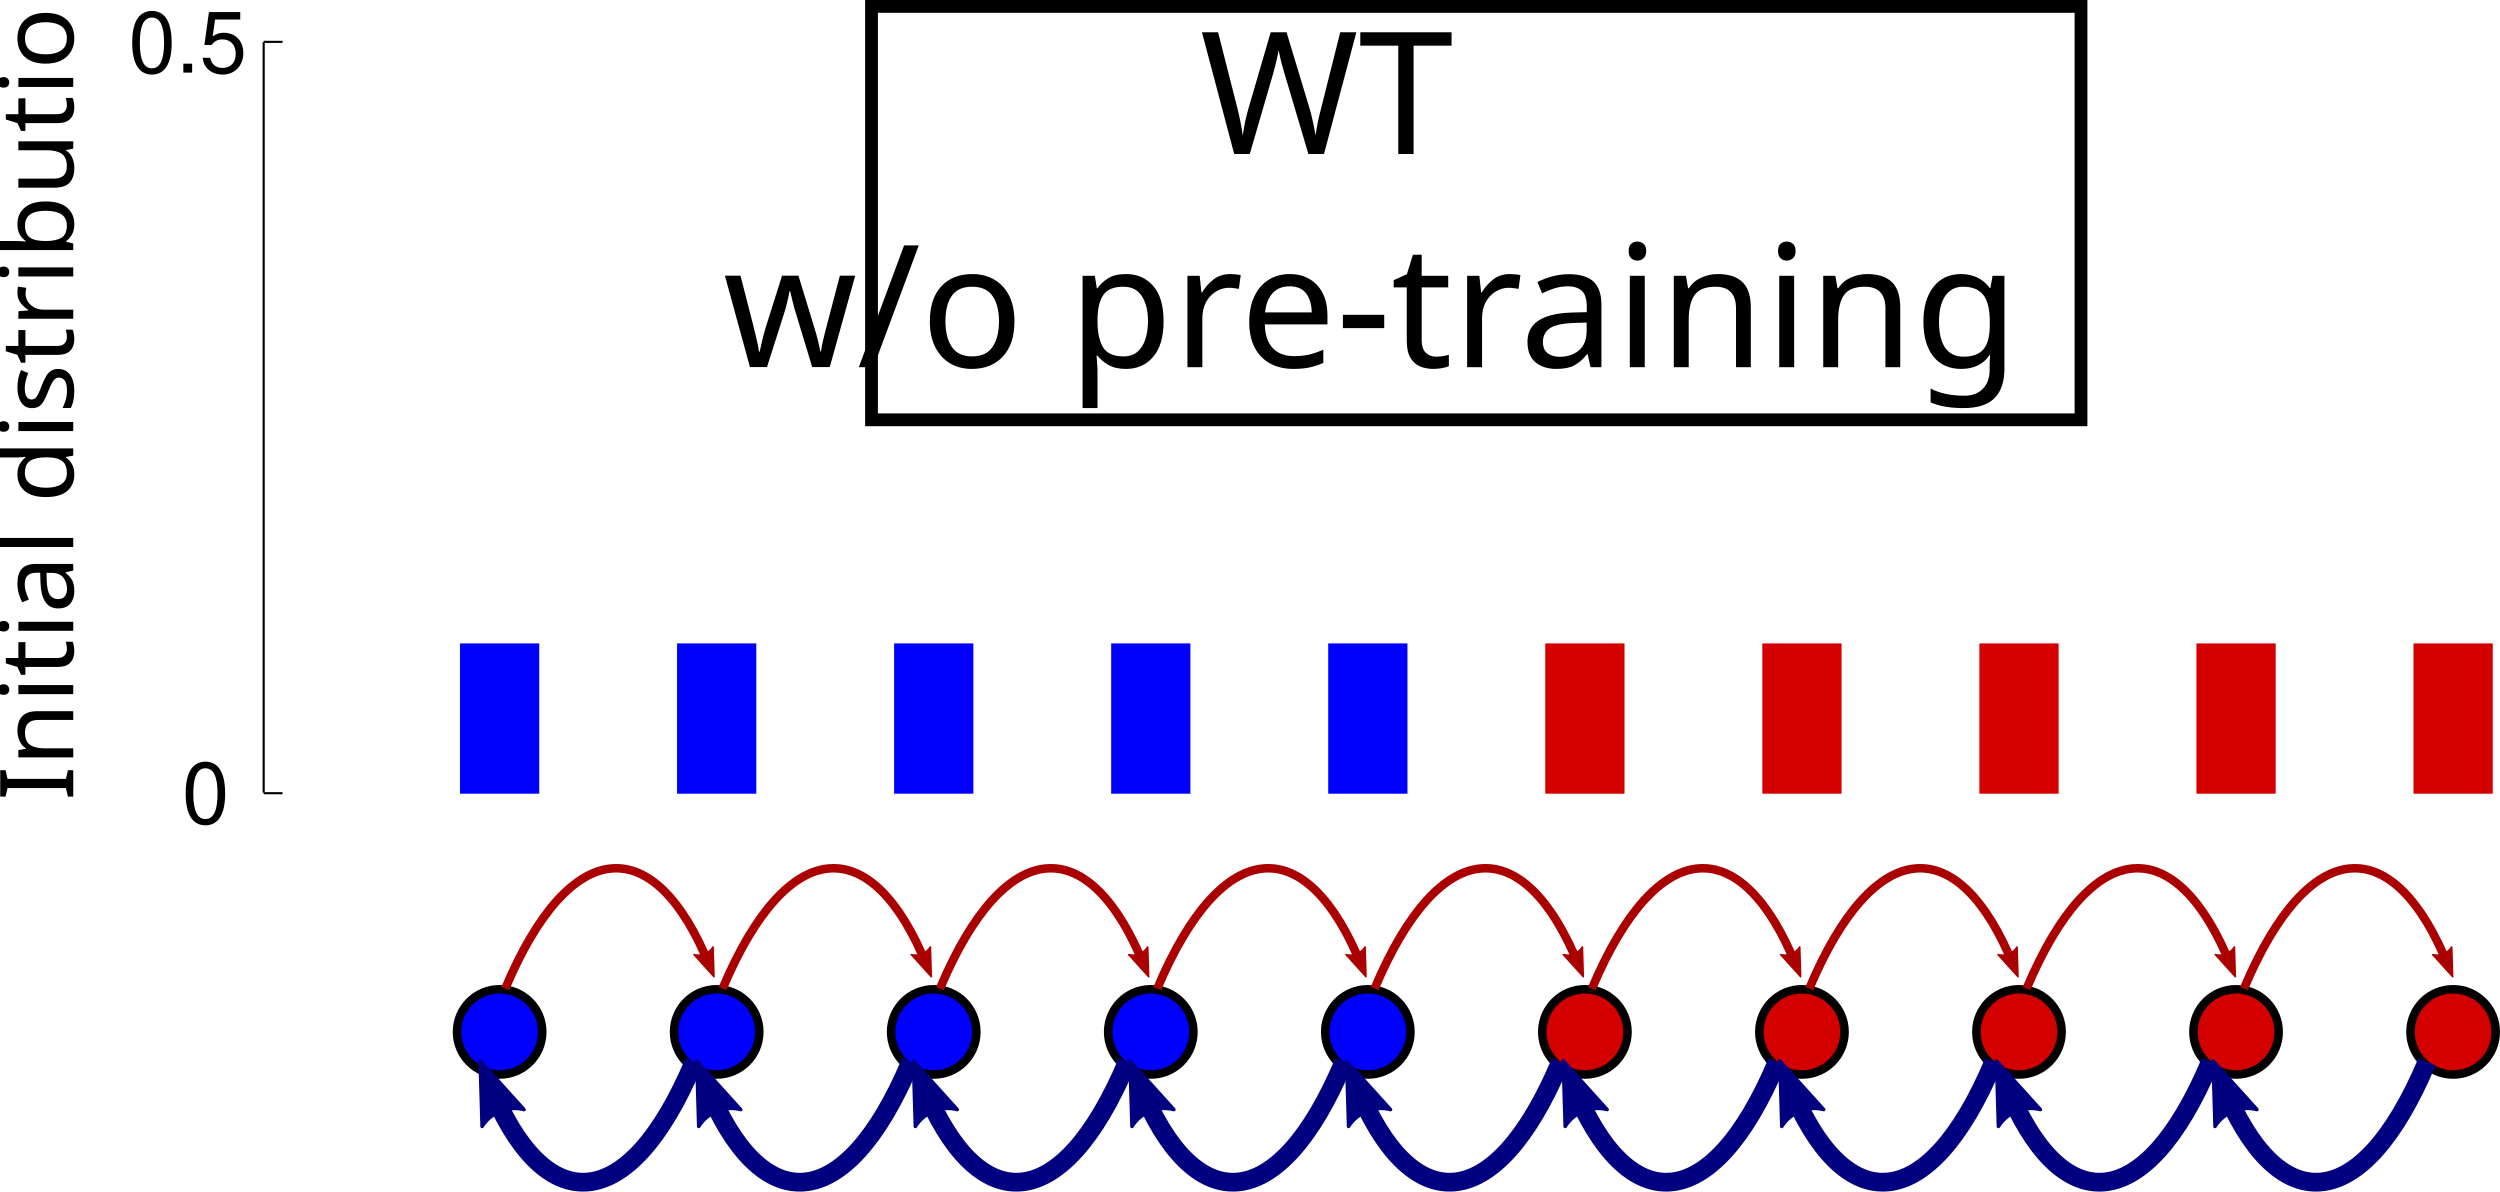
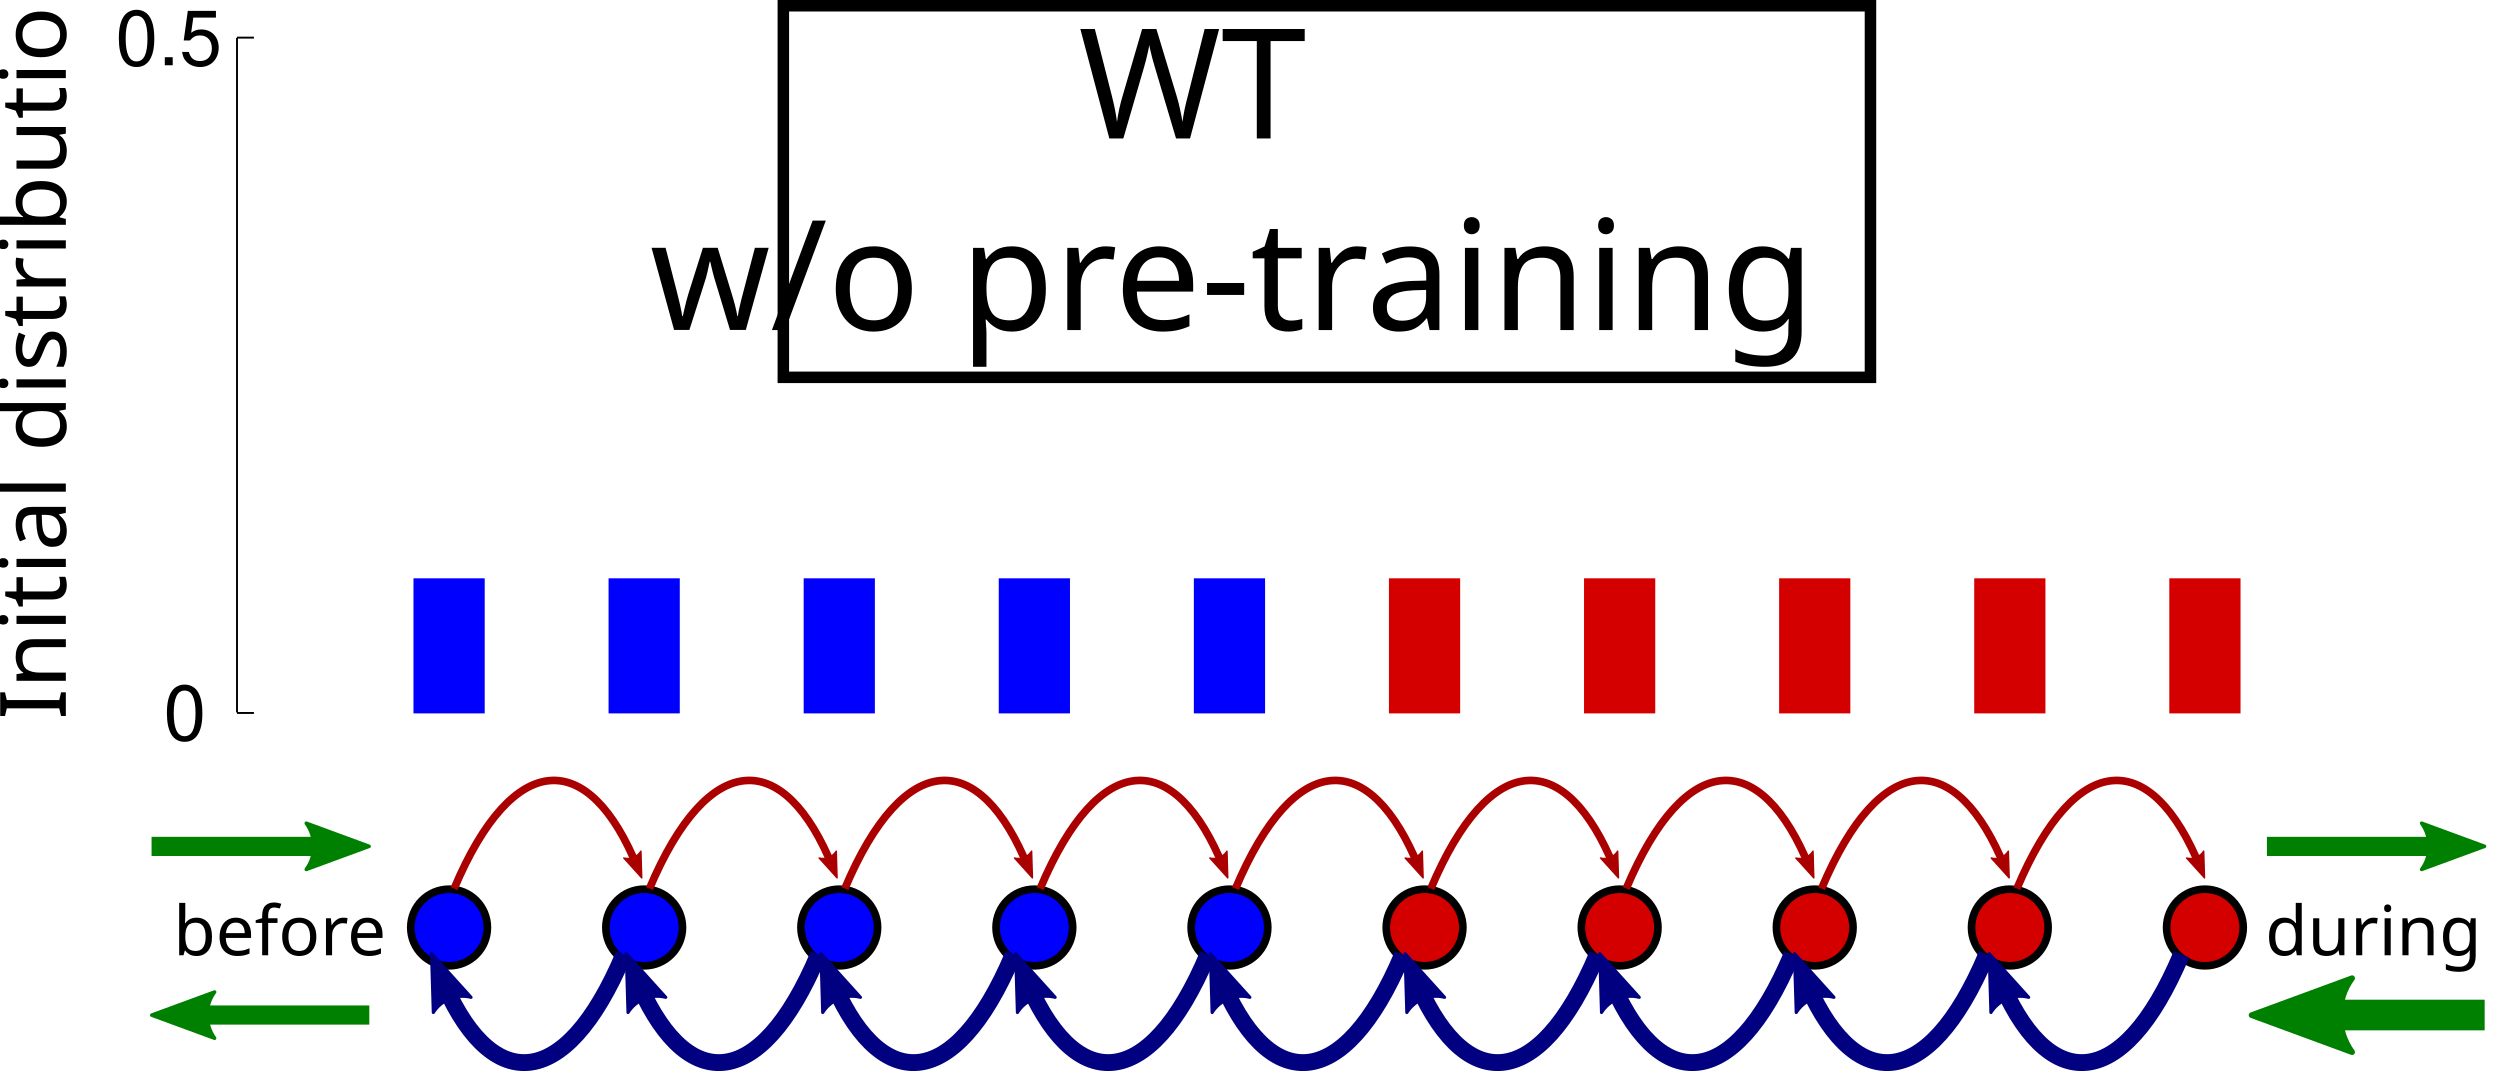
- <svg xmlns="http://www.w3.org/2000/svg" width="293.184" height="139.744" id="svg2" version="1.1">
+ <svg xmlns="http://www.w3.org/2000/svg" width="326.184" height="139.744" id="svg2" version="1.1">
  <defs id="defs4">
    <marker orient="auto" refY="0" refX="0" id="Arrow2Send" style="overflow:visible">
      <path id="path4544" style="font-size:12px;fill-rule:evenodd;stroke-width:0.625;stroke-linejoin:round" d="M 8.719,4.034 -2.207,0.016 8.719,-4.002 c -1.745,2.372 -1.735,5.617 -6e-7,8.035 z" transform="matrix(-0.3,0,0,-0.3,0.69,0)" />
    </marker>
    <marker orient="auto" refY="0" refX="0" id="Arrow2Sstart" style="overflow:visible">
      <path id="path4541" style="font-size:12px;fill-rule:evenodd;stroke-width:0.625;stroke-linejoin:round" d="M 8.719,4.034 -2.207,0.016 8.719,-4.002 c -1.745,2.372 -1.735,5.617 -6e-7,8.035 z" transform="matrix(0.3,0,0,0.3,-0.69,0)" />
    </marker>
    <marker orient="auto" refY="0" refX="0" id="Arrow2Send-4" style="overflow:visible">
      <path id="path4544-5" style="font-size:12px;fill-rule:evenodd;stroke-width:0.625;stroke-linejoin:round" d="M 8.719,4.034 -2.207,0.016 8.719,-4.002 c -1.745,2.372 -1.735,5.617 -6e-7,8.035 z" transform="matrix(-0.3,0,0,-0.3,0.69,0)" />
    </marker>
    <marker orient="auto" refY="0" refX="0" id="Arrow2Send-3" style="overflow:visible">
      <path id="path4544-52" style="font-size:12px;fill-rule:evenodd;stroke-width:0.625;stroke-linejoin:round" d="M 8.719,4.034 -2.207,0.016 8.719,-4.002 c -1.745,2.372 -1.735,5.617 -6e-7,8.035 z" transform="matrix(-0.3,0,0,-0.3,0.69,0)" />
    </marker>
    <marker orient="auto" refY="0" refX="0" id="Arrow2Send-9" style="overflow:visible">
      <path id="path4544-4" style="font-size:12px;fill-rule:evenodd;stroke-width:0.625;stroke-linejoin:round" d="M 8.719,4.034 -2.207,0.016 8.719,-4.002 c -1.745,2.372 -1.735,5.617 -6e-7,8.035 z" transform="matrix(-0.3,0,0,-0.3,0.69,0)" />
    </marker>
    <marker orient="auto" refY="0" refX="0" id="Arrow2Send-0" style="overflow:visible">
      <path id="path4544-59" style="font-size:12px;fill-rule:evenodd;stroke-width:0.625;stroke-linejoin:round" d="M 8.719,4.034 -2.207,0.016 8.719,-4.002 c -1.745,2.372 -1.735,5.617 -6e-7,8.035 z" transform="matrix(-0.3,0,0,-0.3,0.69,0)" />
    </marker>
    <marker orient="auto" refY="0" refX="0" id="Arrow2Send-6" style="overflow:visible">
      <path id="path4544-594" style="font-size:12px;fill-rule:evenodd;stroke-width:0.625;stroke-linejoin:round" d="M 8.719,4.034 -2.207,0.016 8.719,-4.002 c -1.745,2.372 -1.735,5.617 -6e-7,8.035 z" transform="matrix(-0.3,0,0,-0.3,0.69,0)" />
    </marker>
    <marker orient="auto" refY="0" refX="0" id="Arrow2Send-43" style="overflow:visible">
      <path id="path4544-54" style="font-size:12px;fill-rule:evenodd;stroke-width:0.625;stroke-linejoin:round" d="M 8.719,4.034 -2.207,0.016 8.719,-4.002 c -1.745,2.372 -1.735,5.617 -6e-7,8.035 z" transform="matrix(-0.3,0,0,-0.3,0.69,0)" />
    </marker>
    <marker orient="auto" refY="0" refX="0" id="Arrow2Send-41" style="overflow:visible">
      <path id="path4544-6" style="font-size:12px;fill-rule:evenodd;stroke-width:0.625;stroke-linejoin:round" d="M 8.719,4.034 -2.207,0.016 8.719,-4.002 c -1.745,2.372 -1.735,5.617 -6e-7,8.035 z" transform="matrix(-0.3,0,0,-0.3,0.69,0)" />
    </marker>
    <marker orient="auto" refY="0" refX="0" id="Arrow2Send-1" style="overflow:visible">
      <path id="path4544-58" style="font-size:12px;fill-rule:evenodd;stroke-width:0.625;stroke-linejoin:round" d="M 8.719,4.034 -2.207,0.016 8.719,-4.002 c -1.745,2.372 -1.735,5.617 -6e-7,8.035 z" transform="matrix(-0.3,0,0,-0.3,0.69,0)" />
    </marker>
    <marker orient="auto" refY="0" refX="0" id="Arrow2Send-01" style="overflow:visible">
      <path id="path4544-40" style="font-size:12px;fill-rule:evenodd;stroke-width:0.625;stroke-linejoin:round" d="M 8.719,4.034 -2.207,0.016 8.719,-4.002 c -1.745,2.372 -1.735,5.617 -6e-7,8.035 z" transform="matrix(-0.3,0,0,-0.3,0.69,0)" />
    </marker>
    <marker orient="auto" refY="0" refX="0" id="Arrow2Send-91" style="overflow:visible">
      <path id="path4544-7" style="font-size:12px;fill-rule:evenodd;stroke-width:0.625;stroke-linejoin:round" d="M 8.719,4.034 -2.207,0.016 8.719,-4.002 c -1.745,2.372 -1.735,5.617 -6e-7,8.035 z" transform="matrix(-0.3,0,0,-0.3,0.69,0)" />
    </marker>
    <marker orient="auto" refY="0" refX="0" id="Arrow2Send-96" style="overflow:visible">
      <path id="path4544-8" style="font-size:12px;fill-rule:evenodd;stroke-width:0.625;stroke-linejoin:round" d="M 8.719,4.034 -2.207,0.016 8.719,-4.002 c -1.745,2.372 -1.735,5.617 -6e-7,8.035 z" transform="matrix(-0.3,0,0,-0.3,0.69,0)" />
    </marker>
    <marker orient="auto" refY="0" refX="0" id="Arrow2Send-30" style="overflow:visible">
      <path id="path4544-2" style="font-size:12px;fill-rule:evenodd;stroke-width:0.625;stroke-linejoin:round" d="M 8.719,4.034 -2.207,0.016 8.719,-4.002 c -1.745,2.372 -1.735,5.617 -6e-7,8.035 z" transform="matrix(-0.3,0,0,-0.3,0.69,0)" />
    </marker>
    <marker orient="auto" refY="0" refX="0" id="Arrow2Send-92" style="overflow:visible">
      <path id="path4544-24" style="font-size:12px;fill-rule:evenodd;stroke-width:0.625;stroke-linejoin:round" d="M 8.719,4.034 -2.207,0.016 8.719,-4.002 c -1.745,2.372 -1.735,5.617 -6e-7,8.035 z" transform="matrix(-0.3,0,0,-0.3,0.69,0)" />
    </marker>
    <marker orient="auto" refY="0" refX="0" id="Arrow2Send-8" style="overflow:visible">
      <path id="path4544-72" style="font-size:12px;fill-rule:evenodd;stroke-width:0.625;stroke-linejoin:round" d="M 8.719,4.034 -2.207,0.016 8.719,-4.002 c -1.745,2.372 -1.735,5.617 -6e-7,8.035 z" transform="matrix(-0.3,0,0,-0.3,0.69,0)" />
    </marker>
    <marker orient="auto" refY="0" refX="0" id="Arrow2Send-34" style="overflow:visible">
      <path id="path4544-3" style="font-size:12px;fill-rule:evenodd;stroke-width:0.625;stroke-linejoin:round" d="M 8.719,4.034 -2.207,0.016 8.719,-4.002 c -1.745,2.372 -1.735,5.617 -6e-7,8.035 z" transform="matrix(-0.3,0,0,-0.3,0.69,0)" />
    </marker>
    <marker orient="auto" refY="0" refX="0" id="Arrow2Send-32" style="overflow:visible">
      <path id="path4544-76" style="font-size:12px;fill-rule:evenodd;stroke-width:0.625;stroke-linejoin:round" d="M 8.719,4.034 -2.207,0.016 8.719,-4.002 c -1.745,2.372 -1.735,5.617 -6e-7,8.035 z" transform="matrix(-0.3,0,0,-0.3,0.69,0)" />
    </marker>
    <marker orient="auto" refY="0" refX="0" id="Arrow2Send-36" style="overflow:visible">
      <path id="path4544-9" style="font-size:12px;fill-rule:evenodd;stroke-width:0.625;stroke-linejoin:round" d="M 8.719,4.034 -2.207,0.016 8.719,-4.002 c -1.745,2.372 -1.735,5.617 -6e-7,8.035 z" transform="matrix(-0.3,0,0,-0.3,0.69,0)" />
    </marker>
    <marker orient="auto" refY="0" refX="0" id="Arrow2Send-33" style="overflow:visible">
      <path id="path4544-0" style="font-size:12px;fill-rule:evenodd;stroke-width:0.625;stroke-linejoin:round" d="M 8.719,4.034 -2.207,0.016 8.719,-4.002 c -1.745,2.372 -1.735,5.617 -6e-7,8.035 z" transform="matrix(-0.3,0,0,-0.3,0.69,0)" />
    </marker>
    <marker orient="auto" refY="0" refX="0" id="Arrow2SendM" style="overflow:visible">
      <path id="path3097" style="font-size:12px;fill:#aa0000;fill-rule:evenodd;stroke:#aa0000;stroke-width:0.625;stroke-linejoin:round" d="M 8.719,4.034 -2.207,0.016 8.719,-4.002 c -1.745,2.372 -1.735,5.617 -6e-7,8.035 z" transform="matrix(-0.3,0,0,-0.3,0.69,0)" />
    </marker>
    <marker orient="auto" refY="0" refX="0" id="Arrow2Sendg" style="overflow:visible">
      <path id="path3100" style="font-size:12px;fill:#aa0000;fill-rule:evenodd;stroke:#aa0000;stroke-width:0.625;stroke-linejoin:round" d="M 8.719,4.034 -2.207,0.016 8.719,-4.002 c -1.745,2.372 -1.735,5.617 -6e-7,8.035 z" transform="matrix(-0.3,0,0,-0.3,0.69,0)" />
    </marker>
    <marker orient="auto" refY="0" refX="0" id="Arrow2Send3" style="overflow:visible">
      <path id="path3103" style="font-size:12px;fill:#aa0000;fill-rule:evenodd;stroke:#aa0000;stroke-width:0.625;stroke-linejoin:round" d="M 8.719,4.034 -2.207,0.016 8.719,-4.002 c -1.745,2.372 -1.735,5.617 -6e-7,8.035 z" transform="matrix(-0.3,0,0,-0.3,0.69,0)" />
    </marker>
    <marker orient="auto" refY="0" refX="0" id="Arrow2Sends" style="overflow:visible">
      <path id="path3106" style="font-size:12px;fill:#aa0000;fill-rule:evenodd;stroke:#aa0000;stroke-width:0.625;stroke-linejoin:round" d="M 8.719,4.034 -2.207,0.016 8.719,-4.002 c -1.745,2.372 -1.735,5.617 -6e-7,8.035 z" transform="matrix(-0.3,0,0,-0.3,0.69,0)" />
    </marker>
    <marker orient="auto" refY="0" refX="0" id="Arrow2Sendz" style="overflow:visible">
      <path id="path3109" style="font-size:12px;fill:#aa0000;fill-rule:evenodd;stroke:#aa0000;stroke-width:0.625;stroke-linejoin:round" d="M 8.719,4.034 -2.207,0.016 8.719,-4.002 c -1.745,2.372 -1.735,5.617 -6e-7,8.035 z" transform="matrix(-0.3,0,0,-0.3,0.69,0)" />
    </marker>
    <marker orient="auto" refY="0" refX="0" id="Arrow2SendI" style="overflow:visible">
      <path id="path3112" style="font-size:12px;fill:#aa0000;fill-rule:evenodd;stroke:#aa0000;stroke-width:0.625;stroke-linejoin:round" d="M 8.719,4.034 -2.207,0.016 8.719,-4.002 c -1.745,2.372 -1.735,5.617 -6e-7,8.035 z" transform="matrix(-0.3,0,0,-0.3,0.69,0)" />
    </marker>
    <marker orient="auto" refY="0" refX="0" id="Arrow2Send7" style="overflow:visible">
      <path id="path3115" style="font-size:12px;fill:#aa0000;fill-rule:evenodd;stroke:#aa0000;stroke-width:0.625;stroke-linejoin:round" d="M 8.719,4.034 -2.207,0.016 8.719,-4.002 c -1.745,2.372 -1.735,5.617 -6e-7,8.035 z" transform="matrix(-0.3,0,0,-0.3,0.69,0)" />
    </marker>
    <marker orient="auto" refY="0" refX="0" id="Arrow2SendG" style="overflow:visible">
      <path id="path3118" style="font-size:12px;fill:#aa0000;fill-rule:evenodd;stroke:#aa0000;stroke-width:0.625;stroke-linejoin:round" d="M 8.719,4.034 -2.207,0.016 8.719,-4.002 c -1.745,2.372 -1.735,5.617 -6e-7,8.035 z" transform="matrix(-0.3,0,0,-0.3,0.69,0)" />
    </marker>
    <marker orient="auto" refY="0" refX="0" id="Arrow2SendJ" style="overflow:visible">
      <path id="path3121" style="font-size:12px;fill:#aa0000;fill-rule:evenodd;stroke:#aa0000;stroke-width:0.625;stroke-linejoin:round" d="M 8.719,4.034 -2.207,0.016 8.719,-4.002 c -1.745,2.372 -1.735,5.617 -6e-7,8.035 z" transform="matrix(-0.3,0,0,-0.3,0.69,0)" />
    </marker>
    <marker orient="auto" refY="0" refX="0" id="Arrow2Sendzk" style="overflow:visible">
      <path id="path3315" style="font-size:12px;fill:#000080;fill-rule:evenodd;stroke:#000080;stroke-width:0.625;stroke-linejoin:round" d="M 8.719,4.034 -2.207,0.016 8.719,-4.002 c -1.745,2.372 -1.735,5.617 -6e-7,8.035 z" transform="matrix(-0.3,0,0,-0.3,0.69,0)" />
    </marker>
    <marker orient="auto" refY="0" refX="0" id="Arrow2SendD" style="overflow:visible">
      <path id="path3318" style="font-size:12px;fill:#000080;fill-rule:evenodd;stroke:#000080;stroke-width:0.625;stroke-linejoin:round" d="M 8.719,4.034 -2.207,0.016 8.719,-4.002 c -1.745,2.372 -1.735,5.617 -6e-7,8.035 z" transform="matrix(-0.3,0,0,-0.3,0.69,0)" />
    </marker>
    <marker orient="auto" refY="0" refX="0" id="Arrow2SendO" style="overflow:visible">
      <path id="path3321" style="font-size:12px;fill:#000080;fill-rule:evenodd;stroke:#000080;stroke-width:0.625;stroke-linejoin:round" d="M 8.719,4.034 -2.207,0.016 8.719,-4.002 c -1.745,2.372 -1.735,5.617 -6e-7,8.035 z" transform="matrix(-0.3,0,0,-0.3,0.69,0)" />
    </marker>
    <marker orient="auto" refY="0" refX="0" id="Arrow2Sendu" style="overflow:visible">
      <path id="path3324" style="font-size:12px;fill:#000080;fill-rule:evenodd;stroke:#000080;stroke-width:0.625;stroke-linejoin:round" d="M 8.719,4.034 -2.207,0.016 8.719,-4.002 c -1.745,2.372 -1.735,5.617 -6e-7,8.035 z" transform="matrix(-0.3,0,0,-0.3,0.69,0)" />
    </marker>
    <marker orient="auto" refY="0" refX="0" id="Arrow2Sendd" style="overflow:visible">
      <path id="path3327" style="font-size:12px;fill:#000080;fill-rule:evenodd;stroke:#000080;stroke-width:0.625;stroke-linejoin:round" d="M 8.719,4.034 -2.207,0.016 8.719,-4.002 c -1.745,2.372 -1.735,5.617 -6e-7,8.035 z" transform="matrix(-0.3,0,0,-0.3,0.69,0)" />
    </marker>
    <marker orient="auto" refY="0" refX="0" id="Arrow2Send9" style="overflow:visible">
      <path id="path3330" style="font-size:12px;fill:#000080;fill-rule:evenodd;stroke:#000080;stroke-width:0.625;stroke-linejoin:round" d="M 8.719,4.034 -2.207,0.016 8.719,-4.002 c -1.745,2.372 -1.735,5.617 -6e-7,8.035 z" transform="matrix(-0.3,0,0,-0.3,0.69,0)" />
    </marker>
    <marker orient="auto" refY="0" refX="0" id="Arrow2SendI1" style="overflow:visible">
      <path id="path3333" style="font-size:12px;fill:#000080;fill-rule:evenodd;stroke:#000080;stroke-width:0.625;stroke-linejoin:round" d="M 8.719,4.034 -2.207,0.016 8.719,-4.002 c -1.745,2.372 -1.735,5.617 -6e-7,8.035 z" transform="matrix(-0.3,0,0,-0.3,0.69,0)" />
    </marker>
    <marker orient="auto" refY="0" refX="0" id="Arrow2Senda" style="overflow:visible">
      <path id="path3336" style="font-size:12px;fill:#000080;fill-rule:evenodd;stroke:#000080;stroke-width:0.625;stroke-linejoin:round" d="M 8.719,4.034 -2.207,0.016 8.719,-4.002 c -1.745,2.372 -1.735,5.617 -6e-7,8.035 z" transform="matrix(-0.3,0,0,-0.3,0.69,0)" />
    </marker>
    <marker orient="auto" refY="0" refX="0" id="Arrow2SendaN" style="overflow:visible">
      <path id="path3339" style="font-size:12px;fill:#000080;fill-rule:evenodd;stroke:#000080;stroke-width:0.625;stroke-linejoin:round" d="M 8.719,4.034 -2.207,0.016 8.719,-4.002 c -1.745,2.372 -1.735,5.617 -6e-7,8.035 z" transform="matrix(-0.3,0,0,-0.3,0.69,0)" />
+     </marker>
+     <marker orient="auto" refY="0" refX="0" id="Arrow2Send-33d2" style="overflow:visible">
+       <path id="path5288" style="font-size:12px;fill:#008000;fill-rule:evenodd;stroke:#008000;stroke-width:0.625;stroke-linejoin:round" d="M 8.719,4.034 -2.207,0.016 8.719,-4.002 c -1.745,2.372 -1.735,5.617 -6e-7,8.035 z" transform="matrix(-0.3,0,0,-0.3,0.69,0)" />
+     </marker>
+     <marker orient="auto" refY="0" refX="0" id="Arrow2Send-337r" style="overflow:visible">
+       <path id="path5291" style="font-size:12px;fill:#008000;fill-rule:evenodd;stroke:#008000;stroke-width:0.625;stroke-linejoin:round" d="M 8.719,4.034 -2.207,0.016 8.719,-4.002 c -1.745,2.372 -1.735,5.617 -6e-7,8.035 z" transform="matrix(-0.3,0,0,-0.3,0.69,0)" />
+     </marker>
+     <marker orient="auto" refY="0" refX="0" id="Arrow2Send-33Jk" style="overflow:visible">
+       <path id="path5285" style="font-size:12px;fill:#008000;fill-rule:evenodd;stroke:#008000;stroke-width:0.625;stroke-linejoin:round" d="M 8.719,4.034 -2.207,0.016 8.719,-4.002 c -1.745,2.372 -1.735,5.617 -6e-7,8.035 z" transform="matrix(-0.3,0,0,-0.3,0.69,0)" />
+     </marker>
+     <marker orient="auto" refY="0" refX="0" id="Arrow2Send-33V0" style="overflow:visible">
+       <path id="path5294" style="font-size:12px;fill:#008000;fill-rule:evenodd;stroke:#008000;stroke-width:0.625;stroke-linejoin:round" d="M 8.719,4.034 -2.207,0.016 8.719,-4.002 c -1.745,2.372 -1.735,5.617 -6e-7,8.035 z" transform="matrix(-0.3,0,0,-0.3,0.69,0)" />
    </marker>
  </defs>
  <g id="layer1" transform="translate(-84.00428,-319.9187)">
    <path transform="matrix(-1,0,0,1,556.6883,93.57143)" style="fill:#d40000;stroke:#000000;stroke-width:1;stroke-linecap:round;stroke-linejoin:round;stroke-miterlimit:4;stroke-dasharray:none;stroke-dashoffset:0" id="path2994-3-2-1" d="m 190,347.362 c 0,2.761 -2.239,5 -5,5 -2.761,0 -5,-2.239 -5,-5 0,-2.761 2.239,-5 5,-5 2.761,0 5,2.239 5,5 z" />
    <path transform="matrix(-1,0,0,1,531.2338,93.57143)" style="fill:#d40000;stroke:#000000;stroke-width:1;stroke-linecap:round;stroke-linejoin:round;stroke-miterlimit:4;stroke-dasharray:none;stroke-dashoffset:0" id="path2994-3-2-7" d="m 190,347.362 c 0,2.761 -2.239,5 -5,5 -2.761,0 -5,-2.239 -5,-5 0,-2.761 2.239,-5 5,-5 2.761,0 5,2.239 5,5 z" />
    <path transform="matrix(-1,0,0,1,480.3247,93.57143)" style="fill:#d40000;stroke:#000000;stroke-width:1;stroke-linecap:round;stroke-linejoin:round;stroke-miterlimit:4;stroke-dasharray:none;stroke-dashoffset:0" id="path2994-3-2-4" d="m 190,347.362 c 0,2.761 -2.239,5 -5,5 -2.761,0 -5,-2.239 -5,-5 0,-2.761 2.239,-5 5,-5 2.761,0 5,2.239 5,5 z" />
    <path transform="matrix(-1,0,0,1,505.7792,93.57143)" style="fill:#d40000;stroke:#000000;stroke-width:1;stroke-linecap:round;stroke-linejoin:round;stroke-miterlimit:4;stroke-dasharray:none;stroke-dashoffset:0" id="path2994-3-2-0" d="m 190,347.362 c 0,2.761 -2.239,5 -5,5 -2.761,0 -5,-2.239 -5,-5 0,-2.761 2.239,-5 5,-5 2.761,0 5,2.239 5,5 z" />
    <path transform="matrix(-1,0,0,1,454.8701,93.57143)" style="fill:#d40000;stroke:#000000;stroke-width:1;stroke-linecap:round;stroke-linejoin:round;stroke-miterlimit:4;stroke-dasharray:none;stroke-dashoffset:0" id="path2994-3-2-9" d="m 190,347.362 c 0,2.761 -2.239,5 -5,5 -2.761,0 -5,-2.239 -5,-5 0,-2.761 2.239,-5 5,-5 2.761,0 5,2.239 5,5 z" />
    <path transform="matrix(-1,0,0,1,327.5974,93.57143)" style="fill:#0000ff;stroke:#000000;stroke-width:1;stroke-linecap:round;stroke-linejoin:round;stroke-miterlimit:4;stroke-dasharray:none;stroke-dashoffset:0" id="path2994-4" d="m 190,347.362 c 0,2.761 -2.239,5 -5,5 -2.761,0 -5,-2.239 -5,-5 0,-2.761 2.239,-5 5,-5 2.761,0 5,2.239 5,5 z" />
    <path transform="matrix(-1,0,0,1,353.0519,93.57143)" style="fill:#0000ff;stroke:#000000;stroke-width:1;stroke-linecap:round;stroke-linejoin:round;stroke-miterlimit:4;stroke-dasharray:none;stroke-dashoffset:0" id="path2994-8" d="m 190,347.362 c 0,2.761 -2.239,5 -5,5 -2.761,0 -5,-2.239 -5,-5 0,-2.761 2.239,-5 5,-5 2.761,0 5,2.239 5,5 z" />
    <path transform="matrix(-1,0,0,1,378.5065,93.57143)" style="fill:#0000ff;stroke:#000000;stroke-width:1;stroke-linecap:round;stroke-linejoin:round;stroke-miterlimit:4;stroke-dasharray:none;stroke-dashoffset:0" id="path2994-82" d="m 190,347.362 c 0,2.761 -2.239,5 -5,5 -2.761,0 -5,-2.239 -5,-5 0,-2.761 2.239,-5 5,-5 2.761,0 5,2.239 5,5 z" />
    <path transform="matrix(-1,0,0,1,403.961,93.57143)" style="fill:#0000ff;stroke:#000000;stroke-width:1;stroke-linecap:round;stroke-linejoin:round;stroke-miterlimit:4;stroke-dasharray:none;stroke-dashoffset:0" id="path2994-45" d="m 190,347.362 c 0,2.761 -2.239,5 -5,5 -2.761,0 -5,-2.239 -5,-5 0,-2.761 2.239,-5 5,-5 2.761,0 5,2.239 5,5 z" />
    <path transform="matrix(-1,0,0,1,429.4156,93.57143)" style="fill:#0000ff;stroke:#000000;stroke-width:1;stroke-linecap:round;stroke-linejoin:round;stroke-miterlimit:4;stroke-dasharray:none;stroke-dashoffset:0" id="path2994-5" d="m 190,347.362 c 0,2.761 -2.239,5 -5,5 -2.761,0 -5,-2.239 -5,-5 0,-2.761 2.239,-5 5,-5 2.761,0 5,2.239 5,5 z" />
    <path style="fill:none;stroke:#aa0000;stroke-width:1;stroke-linecap:butt;stroke-linejoin:miter;stroke-miterlimit:4;stroke-opacity:1;stroke-dasharray:none;marker-end:url(#Arrow2Sendz)" d="m 143.256,435.86 c 7.696,-18.279 17.625,-18.423 23.968,-2.651" id="path5894-5" />
    <path style="fill:none;stroke:#aa0000;stroke-width:1;stroke-linecap:butt;stroke-linejoin:miter;stroke-miterlimit:4;stroke-opacity:1;stroke-dasharray:none;marker-end:url(#Arrow2Sends)" d="m 347.157,435.86 c 7.696,-18.279 17.625,-18.423 23.968,-2.651" id="path5894-5-4" />
    <path style="fill:none;stroke:#aa0000;stroke-width:1;stroke-linecap:butt;stroke-linejoin:miter;stroke-miterlimit:4;stroke-opacity:1;stroke-dasharray:none;marker-end:url(#Arrow2Sendg)" d="m 321.669,435.86 c 7.696,-18.279 17.625,-18.423 23.968,-2.651" id="path5894-5-9" />
    <path style="fill:none;stroke:#aa0000;stroke-width:1;stroke-linecap:butt;stroke-linejoin:miter;stroke-miterlimit:4;stroke-opacity:1;stroke-dasharray:none;marker-end:url(#Arrow2SendJ)" d="m 296.182,435.86 c 7.696,-18.279 17.625,-18.423 23.968,-2.651" id="path5894-5-93" />
    <path style="fill:none;stroke:#aa0000;stroke-width:1;stroke-linecap:butt;stroke-linejoin:miter;stroke-miterlimit:4;stroke-opacity:1;stroke-dasharray:none;marker-end:url(#Arrow2SendG)" d="m 270.694,435.86 c 7.696,-18.279 17.625,-18.423 23.968,-2.651" id="path5894-5-48" />
    <path style="fill:none;stroke:#aa0000;stroke-width:1;stroke-linecap:butt;stroke-linejoin:miter;stroke-miterlimit:4;stroke-opacity:1;stroke-dasharray:none;marker-end:url(#Arrow2SendM)" d="m 245.206,435.86 c 7.696,-18.279 17.625,-18.423 23.968,-2.651" id="path5894-5-8" />
    <path style="fill:none;stroke:#aa0000;stroke-width:1;stroke-linecap:butt;stroke-linejoin:miter;stroke-miterlimit:4;stroke-opacity:1;stroke-dasharray:none;marker-end:url(#Arrow2Send3)" d="m 219.719,435.86 c 7.696,-18.279 17.625,-18.423 23.968,-2.651" id="path5894-5-2" />
    <path style="fill:none;stroke:#aa0000;stroke-width:1;stroke-linecap:butt;stroke-linejoin:miter;stroke-miterlimit:4;stroke-opacity:1;stroke-dasharray:none;marker-end:url(#Arrow2SendI)" d="m 194.231,435.86 c 7.696,-18.279 17.625,-18.423 23.968,-2.651" id="path5894-5-98" />
    <path style="fill:none;stroke:#aa0000;stroke-width:1;stroke-linecap:butt;stroke-linejoin:miter;stroke-miterlimit:4;stroke-opacity:1;stroke-dasharray:none;marker-end:url(#Arrow2Send7)" d="m 168.743,435.86 c 7.696,-18.279 17.625,-18.423 23.968,-2.651" id="path5894-5-49" />
    <path style="fill:none;stroke:#000080;stroke-width:2.2;stroke-linecap:butt;stroke-linejoin:miter;stroke-miterlimit:4;stroke-opacity:1;stroke-dasharray:none;stroke-dashoffset:0;marker-end:url(#Arrow2SendD)" d="m 165.399,444.446 c -7.696,18.279 -17.625,18.423 -23.968,2.651" id="path5894-5-1" />
    <path style="fill:none;stroke:#000080;stroke-width:2.2;stroke-linecap:butt;stroke-linejoin:miter;stroke-miterlimit:4;stroke-opacity:1;stroke-dasharray:none;stroke-dashoffset:0;marker-end:url(#Arrow2Senda)" d="m 368.626,444.446 c -7.696,18.279 -17.625,18.423 -23.968,2.651" id="path5894-5-1-1" />
    <path style="fill:none;stroke:#000080;stroke-width:2.2;stroke-linecap:butt;stroke-linejoin:miter;stroke-miterlimit:4;stroke-opacity:1;stroke-dasharray:none;stroke-dashoffset:0;marker-end:url(#Arrow2Sendd)" d="m 343.223,444.446 c -7.696,18.279 -17.625,18.423 -23.968,2.651" id="path5894-5-1-19" />
    <path style="fill:none;stroke:#000080;stroke-width:2.2;stroke-linecap:butt;stroke-linejoin:miter;stroke-miterlimit:4;stroke-opacity:1;stroke-dasharray:none;stroke-dashoffset:0;marker-end:url(#Arrow2SendI1)" d="m 317.819,444.446 c -7.696,18.279 -17.625,18.423 -23.968,2.651" id="path5894-5-1-0" />
    <path style="fill:none;stroke:#000080;stroke-width:2.2;stroke-linecap:butt;stroke-linejoin:miter;stroke-miterlimit:4;stroke-opacity:1;stroke-dasharray:none;stroke-dashoffset:0;marker-end:url(#Arrow2SendO)" d="m 292.416,444.446 c -7.696,18.279 -17.625,18.423 -23.968,2.651" id="path5894-5-1-8" />
    <path style="fill:none;stroke:#000080;stroke-width:2.2;stroke-linecap:butt;stroke-linejoin:miter;stroke-miterlimit:4;stroke-opacity:1;stroke-dasharray:none;stroke-dashoffset:0;marker-end:url(#Arrow2Sendu)" d="m 267.013,444.446 c -7.696,18.279 -17.625,18.423 -23.968,2.651" id="path5894-5-1-9" />
    <path style="fill:none;stroke:#000080;stroke-width:2.2;stroke-linecap:butt;stroke-linejoin:miter;stroke-miterlimit:4;stroke-opacity:1;stroke-dasharray:none;stroke-dashoffset:0;marker-end:url(#Arrow2Sendzk)" d="m 241.609,444.446 c -7.696,18.279 -17.625,18.423 -23.968,2.651" id="path5894-5-1-95" />
    <path style="fill:none;stroke:#000080;stroke-width:2.2;stroke-linecap:butt;stroke-linejoin:miter;stroke-miterlimit:4;stroke-opacity:1;stroke-dasharray:none;stroke-dashoffset:0;marker-end:url(#Arrow2Send9)" d="m 216.206,444.446 c -7.696,18.279 -17.625,18.423 -23.968,2.651" id="path5894-5-1-191" />
    <path style="fill:none;stroke:#000080;stroke-width:2.2;stroke-linecap:butt;stroke-linejoin:miter;stroke-miterlimit:4;stroke-opacity:1;stroke-dasharray:none;stroke-dashoffset:0;marker-end:url(#Arrow2SendaN)" d="m 190.802,444.446 c -7.696,18.279 -17.625,18.423 -23.968,2.651" id="path5894-5-1-15" />
    <g transform="matrix(1,0,0,-1,96.84421,425.3064)" id="g144">
      <text id="text146" transform="matrix(1,0,0,-1,8.5,8.8332)">
        <tspan id="tspan148" y="0" x="0" style="font-size:10px;font-variant:normal;font-weight:normal;writing-mode:lr-tb;fill:#000000;fill-opacity:1;fill-rule:nonzero;stroke:none;font-family:Helvetica;-inkscape-font-specification:Helvetica">0</tspan>
      </text>
    </g>
    <path id="path150" style="fill:none;stroke:#000000;stroke-width:0.25;stroke-linecap:butt;stroke-linejoin:round;stroke-miterlimit:10;stroke-opacity:1;stroke-dasharray:none" d="m 114.927,324.832 2.208,0" />
    <g transform="matrix(1,0,0,-1,98.90628,513.3483)" id="g154">
      <text id="text156" transform="matrix(1,0,0,-1,0.166797,184.917)">
        <tspan id="tspan158" y="0" x="0 5.56 8.34" style="font-size:10px;font-variant:normal;font-weight:normal;writing-mode:lr-tb;fill:#000000;fill-opacity:1;fill-rule:nonzero;stroke:none;font-family:Helvetica;-inkscape-font-specification:Helvetica">0.5</tspan>
      </text>
    </g>
    <path id="path176" style="fill:none;stroke:#000000;stroke-width:0.25;stroke-linecap:butt;stroke-linejoin:round;stroke-miterlimit:10;stroke-opacity:1;stroke-dasharray:none" d="m 114.927,412.873 0,-88.012" />
    <text xml:space="preserve" style="font-size:40px;font-style:normal;font-weight:normal;line-height:125%;letter-spacing:0px;word-spacing:0px;fill:#000000;fill-opacity:1;stroke:none;font-family:Sans" x="-413.823" y="92.594" id="text3123" transform="matrix(0,-1,1,0,0,0)">
      <tspan id="tspan3125" x="-413.823" y="92.594" style="font-size:12px">Initial distribution</tspan>
    </text>
    <path id="path150-1" style="fill:none;stroke:#000000;stroke-width:0.25;stroke-linecap:butt;stroke-linejoin:round;stroke-miterlimit:10;stroke-opacity:1;stroke-dasharray:none" d="m 114.927,412.941 2.208,0" />
    <path id="path186" style="fill:#0000ff;fill-opacity:1;fill-rule:evenodd;stroke:none" d="m 137.952,412.998 9.292,0 0,-17.625 -9.292,0 0,17.625 z" />
    <path id="path190" style="fill:#0000ff;fill-opacity:1;fill-rule:evenodd;stroke:none" d="m 163.406,412.998 9.292,0 0,-17.625 -9.292,0 0,17.625 z" />
    <path id="path194" style="fill:#0000ff;fill-opacity:1;fill-rule:evenodd;stroke:none" d="m 188.861,412.998 9.292,0 0,-17.625 -9.292,0 0,17.625 z" />
    <path id="path198" style="fill:#0000ff;fill-opacity:1;fill-rule:evenodd;stroke:none" d="m 214.315,412.998 9.292,0 0,-17.625 -9.292,0 0,17.625 z" />
    <path id="path202" style="fill:#0000ff;fill-opacity:1;fill-rule:evenodd;stroke:none" d="m 239.77,412.998 9.292,0 0,-17.625 -9.292,0 0,17.625 z" />
    <path id="path206" style="fill:#d40000;fill-opacity:1;fill-rule:evenodd;stroke:none" d="m 265.224,412.998 9.292,0 0,-17.625 -9.292,0 0,17.625 z" />
    <path id="path210" style="fill:#d40000;fill-opacity:1;fill-rule:evenodd;stroke:none" d="m 290.679,412.998 9.292,0 0,-17.625 -9.292,0 0,17.625 z" />
    <path id="path214" style="fill:#d40000;fill-opacity:1;fill-rule:evenodd;stroke:none" d="m 316.133,412.998 9.292,0 0,-17.625 -9.292,0 0,17.625 z" />
    <path id="path218" style="fill:#d40000;fill-opacity:1;fill-rule:evenodd;stroke:none" d="m 341.588,412.998 9.292,0 0,-17.625 -9.292,0 0,17.625 z" />
    <path id="path222" style="fill:#d40000;fill-opacity:1;fill-rule:evenodd;stroke:none" d="m 367.043,412.998 9.292,0 0,-17.625 -9.292,0 0,17.625 z" />
    <text xml:space="preserve" style="font-size:20px;font-style:normal;font-weight:normal;text-align:center;line-height:125%;letter-spacing:0px;word-spacing:0px;text-anchor:middle;fill:#000000;fill-opacity:1;stroke:none;font-family:Sans" x="257.787" y="337.981" id="text2993">
      <tspan id="tspan2995" x="257.787" y="337.981">WT</tspan>
      <tspan x="257.787" y="362.981" id="tspan2997">w/o pre-training</tspan>
    </text>
    <rect style="fill:none;stroke:#000000;stroke-width:1.5;stroke-linecap:butt;stroke-miterlimit:4;stroke-dasharray:none;stroke-dashoffset:0" id="rect3113" width="141.842" height="48.482" x="102.205" y="-0.575" transform="translate(84.00428,321.2439)" />
+     <text xml:space="preserve" style="font-size:14px;font-style:normal;font-weight:normal;line-height:125%;letter-spacing:0px;word-spacing:0px;fill:#000000;fill-opacity:1;stroke:none;font-family:Sans" x="106.617" y="444.559" id="text3057">
+       <tspan id="tspan3059" x="106.617" y="444.559" style="font-size:9px">before</tspan>
+     </text>
+     <text xml:space="preserve" style="font-size:14px;font-style:normal;font-weight:normal;line-height:125%;letter-spacing:0px;word-spacing:0px;fill:#000000;fill-opacity:1;stroke:none;font-family:Sans" x="379.555" y="444.559" id="text3057-1">
+       <tspan id="tspan3059-7" x="379.555" y="444.559" style="font-size:9px">during</tspan>
+     </text>
+     <path style="fill:#ff9955;stroke:#008000;stroke-width:2.5;stroke-linecap:butt;stroke-linejoin:miter;stroke-miterlimit:4;stroke-opacity:1;stroke-dasharray:none;marker-end:url(#Arrow2Send-337r)" d="m 103.779,430.353 25,0" id="path3082" />
+     <path style="fill:#ff9955;stroke:#008000;stroke-width:2.5;stroke-linecap:butt;stroke-linejoin:miter;stroke-miterlimit:4;stroke-opacity:1;stroke-dasharray:none;marker-end:url(#Arrow2Send-33d2)" d="m 132.188,452.353 -25,0" id="path3082-9" />
+     <path style="fill:#ff9955;stroke:#008000;stroke-width:2.5;stroke-linecap:butt;stroke-linejoin:miter;stroke-miterlimit:4;stroke-opacity:1;stroke-dasharray:none;marker-end:url(#Arrow2Send-33V0)" d="m 379.779,430.353 25,0" id="path3082-2" />
+     <path style="fill:#ff9955;stroke:#008000;stroke-width:4;stroke-linecap:butt;stroke-linejoin:miter;stroke-miterlimit:4;stroke-opacity:1;stroke-dasharray:none;marker-end:url(#Arrow2Send-33Jk)" d="m 408.188,452.353 -25,0" id="path3082-9-4" />
  </g>
</svg>
